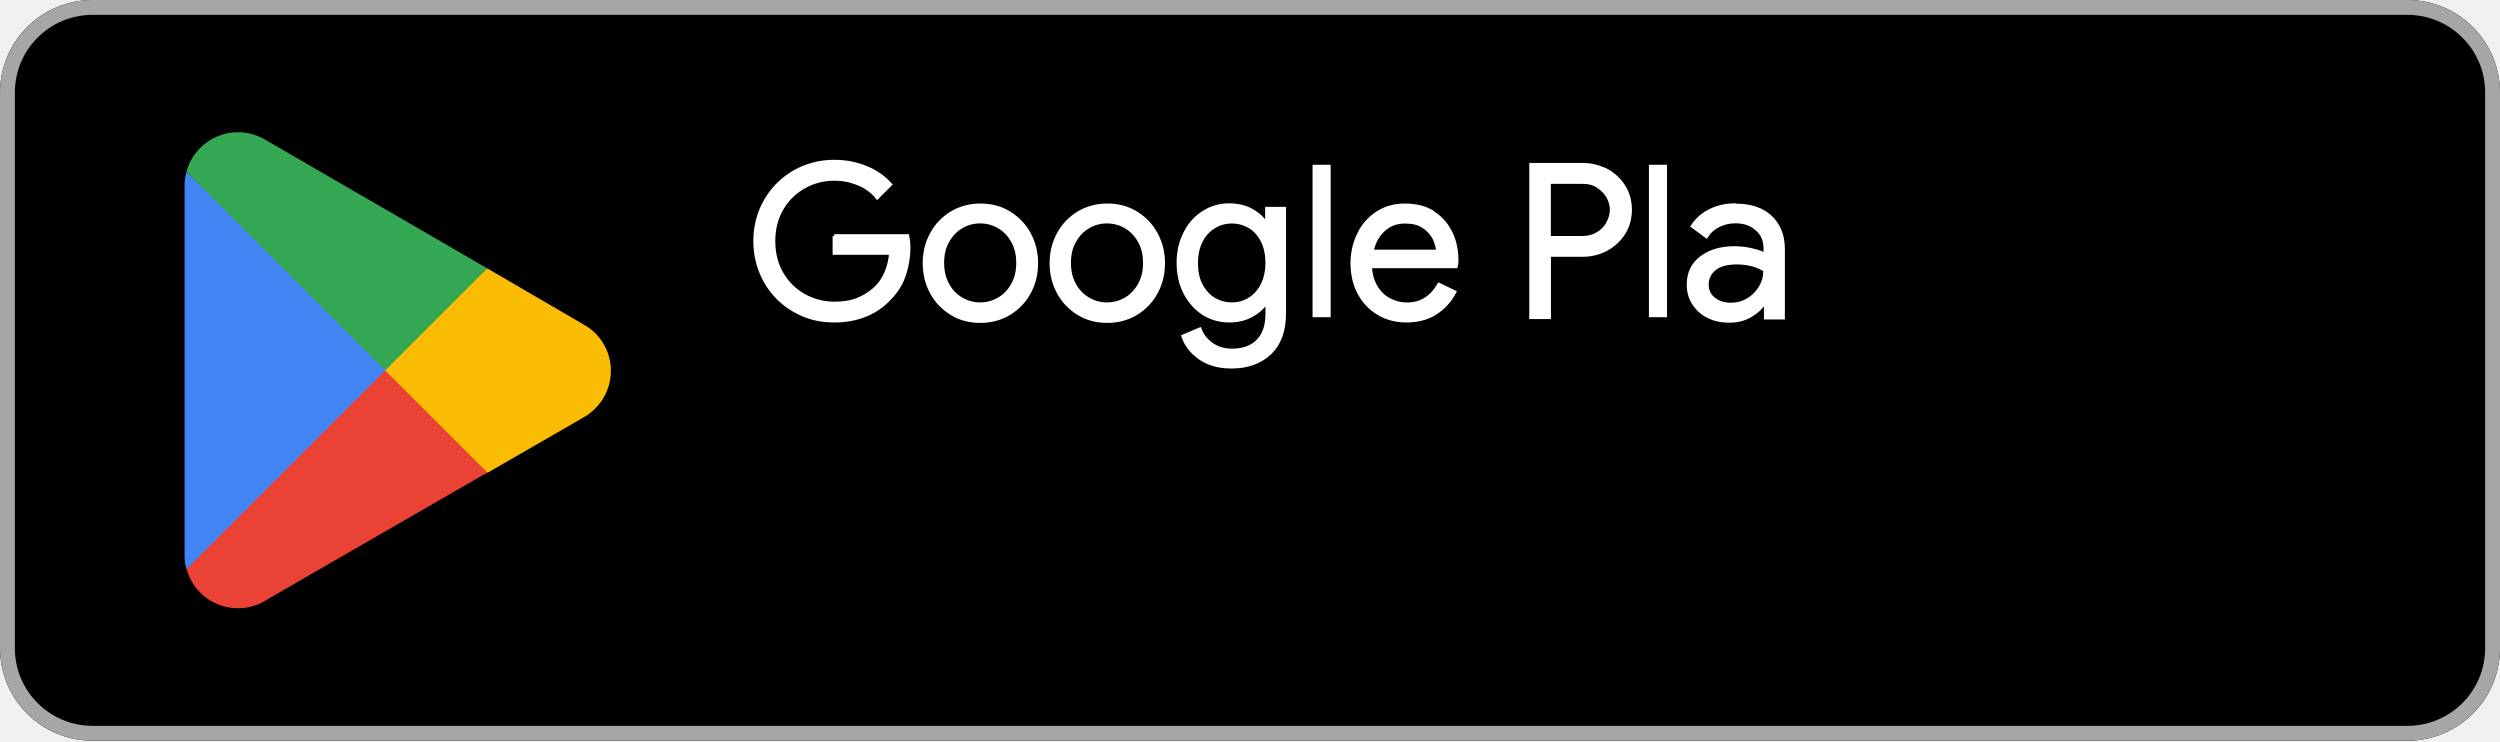
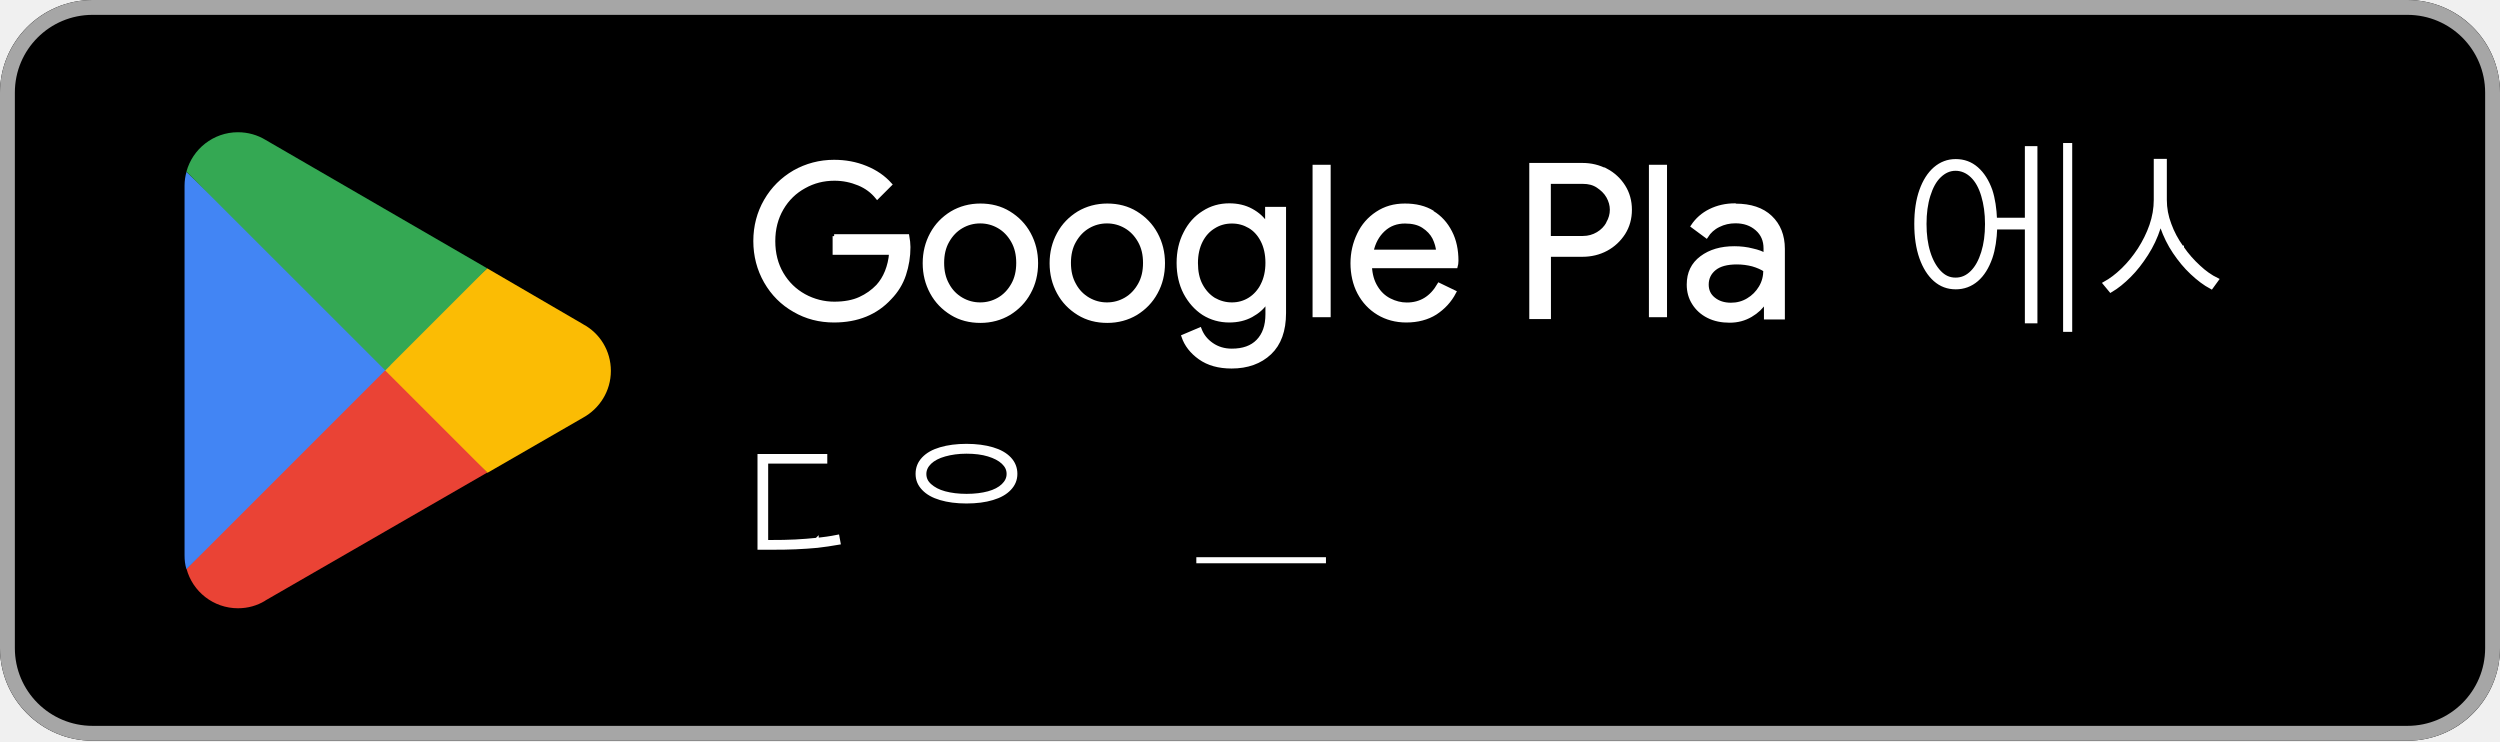
<svg xmlns="http://www.w3.org/2000/svg" class="store-badge" viewBox="0 0 238.96 70.87" role="img">
  <g>
    <rect y="0" width="238.96" height="70.8" rx="8.85" ry="8.85" fill="#000" />
    <path fill="#a6a6a6" d="M230.11,1.42c4.11,0,7.43,3.33,7.43,7.43v53.1c0,4.11-3.33,7.43-7.43,7.43H8.85c-4.11,0-7.43-3.33-7.43-7.43V8.85C1.42,4.74,4.74,1.42,8.85,1.42h221.26M230.11,0H8.85C3.98,0,0,3.98,0,8.85v53.1c0,4.87,3.98,8.85,8.85,8.85h221.26c4.87,0,8.85-3.98,8.85-8.85V8.85C238.96,3.98,234.98,0,230.11,0h0Z" />
    <g>
      <path fill="#ea4335" d="M36.68,34.37l-18.85,20h0c.58,2.18,2.57,3.77,4.92,3.77.94,0,1.82-.25,2.58-.71l.05-.04,21.21-12.23-9.93-10.82h.02v.02Z" />
      <path fill="#fbbc04" d="M55.74,30.98h-.02l-9.15-5.33-10.32,9.19,10.35,10.35,9.12-5.26c1.59-.87,2.67-2.55,2.67-4.48s-1.06-3.61-2.66-4.46h0v-.02Z" />
      <path fill="#4285f4" d="M17.82,16.43c-.11.42-.18.85-.18,1.31v35.35c0,.46.05.89.18,1.31l19.49-19.49s-19.49-18.48-19.49-18.48Z" />
      <path fill="#34a853" d="M36.82,35.4l9.75-9.75-21.19-12.28c-.76-.46-1.66-.73-2.64-.73-2.35,0-4.34,1.61-4.92,3.77h0l18.99,18.98h0v.02Z" />
    </g>
  </g>
  <g>
    <path fill="#fff" d="M79.76,22.57v1.61h5.4c-.05.65-.19,1.24-.41,1.79s-.5.99-.85,1.38c-.48.5-1.04.9-1.7,1.2-.65.3-1.47.46-2.46.46s-1.98-.25-2.87-.74c-.9-.5-1.61-1.19-2.14-2.09s-.8-1.95-.8-3.13.27-2.21.8-3.12,1.26-1.61,2.14-2.09c.89-.5,1.84-.74,2.89-.74.83,0,1.59.16,2.32.46s1.31.74,1.77,1.31l1.24-1.24c-.62-.69-1.38-1.22-2.34-1.61s-1.95-.57-3.03-.57c-1.36,0-2.64.34-3.79.99-1.15.67-2.07,1.58-2.74,2.74s-1.01,2.46-1.01,3.86.34,2.71,1.01,3.88,1.59,2.09,2.74,2.74c1.15.67,2.41.99,3.79.99,2.23,0,4.02-.73,5.35-2.18.62-.64,1.08-1.38,1.36-2.23s.42-1.72.42-2.62c0-.32-.04-.67-.11-1.06h-7.01.02Z" stroke="#fff" stroke-width="0.35" stroke-miterlimit="10" />
    <path fill="#fff" d="M96.45,20.36c-.81-.5-1.73-.73-2.74-.73s-1.93.25-2.74.73c-.81.5-1.45,1.15-1.91,2s-.69,1.77-.69,2.8.23,1.95.69,2.8c.46.85,1.1,1.5,1.91,2,.81.5,1.73.73,2.74.73s1.93-.25,2.74-.73c.81-.5,1.45-1.15,1.91-2,.46-.83.69-1.77.69-2.8s-.23-1.95-.69-2.8-1.1-1.5-1.91-2ZM96.81,27.22c-.34.6-.78,1.06-1.33,1.38-.55.32-1.15.48-1.79.48s-1.24-.16-1.79-.48-1.01-.78-1.33-1.38c-.34-.6-.5-1.29-.5-2.09s.16-1.5.5-2.09c.34-.6.78-1.06,1.33-1.38.55-.32,1.15-.48,1.79-.48s1.24.16,1.79.48c.55.32.99.78,1.33,1.38s.5,1.29.5,2.09-.16,1.5-.5,2.09Z" stroke="#fff" stroke-width="0.35" stroke-miterlimit="10" />
    <path fill="#fff" d="M108.58,20.36c-.81-.5-1.73-.73-2.74-.73s-1.93.25-2.74.73c-.81.5-1.45,1.15-1.91,2s-.69,1.77-.69,2.8.23,1.95.69,2.8c.46.85,1.1,1.5,1.91,2,.81.5,1.73.73,2.74.73s1.93-.25,2.74-.73c.81-.5,1.45-1.15,1.91-2,.46-.83.69-1.77.69-2.8s-.23-1.95-.69-2.8-1.1-1.5-1.91-2ZM108.93,27.22c-.34.6-.78,1.06-1.33,1.38-.55.32-1.15.48-1.79.48s-1.24-.16-1.79-.48-1.01-.78-1.33-1.38c-.34-.6-.5-1.29-.5-2.09s.16-1.5.5-2.09c.34-.6.78-1.06,1.33-1.38.55-.32,1.15-.48,1.79-.48s1.24.16,1.79.48c.55.32.99.78,1.33,1.38s.5,1.29.5,2.09-.16,1.5-.5,2.09Z" stroke="#fff" stroke-width="0.35" stroke-miterlimit="10" />
    <path fill="#fff" d="M121.13,21.42h-.09c-.34-.55-.81-.97-1.43-1.31s-1.33-.5-2.11-.5c-.9,0-1.72.23-2.46.71-.74.46-1.33,1.12-1.75,1.96-.44.85-.65,1.79-.65,2.85s.21,2.02.65,2.87c.44.83,1.03,1.49,1.75,1.96.74.46,1.56.69,2.46.69.78,0,1.49-.16,2.11-.5.62-.34,1.1-.76,1.43-1.29h.09v1.17c0,1.12-.3,1.96-.89,2.57s-1.42.9-2.5.9c-.73,0-1.36-.19-1.91-.57s-.92-.85-1.15-1.45l-1.58.67c.27.8.8,1.49,1.59,2.05.8.57,1.81.85,3.03.85,1.5,0,2.73-.44,3.65-1.31s1.38-2.14,1.38-3.82v-9.97h-1.65v1.49l.02-.04ZM120.67,27.24c-.3.58-.71,1.04-1.22,1.36-.51.32-1.08.48-1.7.48s-1.19-.16-1.72-.46c-.51-.32-.92-.76-1.24-1.36s-.46-1.31-.46-2.12.16-1.52.46-2.11.71-1.04,1.24-1.36c.51-.32,1.08-.48,1.72-.48s1.19.16,1.7.46.92.76,1.22,1.35c.3.58.46,1.31.46,2.12s-.16,1.52-.46,2.11v.02Z" stroke="#fff" stroke-width="0.35" stroke-miterlimit="10" />
    <rect fill="#fff" x="125.46" y="15.75" width="1.73" height="14.57" />
    <path fill="#fff" d="M136.95,20.3c-.74-.46-1.63-.67-2.66-.67s-1.89.25-2.66.76c-.76.5-1.35,1.17-1.75,2.02-.41.85-.62,1.77-.62,2.76s.21,1.98.65,2.81c.44.83,1.06,1.49,1.84,1.96s1.68.71,2.67.71c1.08,0,2.02-.25,2.78-.73.76-.5,1.38-1.15,1.82-2l-1.47-.71c-.73,1.26-1.75,1.88-3.08,1.88-.57,0-1.12-.14-1.65-.41s-.96-.67-1.29-1.22c-.34-.55-.53-1.2-.57-2h8.2c.04-.14.07-.32.07-.53,0-1.03-.19-1.95-.6-2.74-.41-.8-.97-1.43-1.72-1.88l.02-.02ZM131.11,24.04c.18-.85.55-1.54,1.12-2.07s1.26-.78,2.07-.78c.71,0,1.29.14,1.75.44.46.3.81.67,1.03,1.1.21.44.34.87.37,1.31,0,0-6.34,0-6.34,0Z" stroke="#fff" stroke-width="0.35" stroke-miterlimit="10" />
    <path fill="#fff" d="M153.52,16.3c-.69-.37-1.45-.55-2.27-.55h-4.9v14.57h1.72v-5.95h3.19c.81,0,1.58-.18,2.27-.55s1.24-.89,1.66-1.54c.41-.65.62-1.4.62-2.23s-.21-1.58-.62-2.23c-.41-.65-.97-1.17-1.66-1.54v.02ZM153.7,21.35c-.23.41-.55.74-.97.99s-.89.39-1.43.39h-3.24v-5.33h3.24c.55,0,1.03.12,1.43.39s.74.58.97.99c.23.41.35.83.35,1.27s-.12.87-.35,1.27v.02Z" stroke="#fff" stroke-width="0.35" stroke-miterlimit="10" />
    <rect fill="#fff" x="157.61" y="15.75" width="1.73" height="14.57" />
    <path fill="#fff" d="M165.84,19.61c-.87,0-1.66.18-2.37.53s-1.27.85-1.68,1.47l1.31.97c.28-.44.67-.8,1.17-1.04.5-.25,1.03-.37,1.61-.37.83,0,1.5.23,2.05.71s.81,1.1.81,1.86v.64c-.28-.18-.69-.34-1.24-.46-.53-.14-1.12-.21-1.73-.21-1.26,0-2.3.3-3.13.92-.83.62-1.24,1.47-1.24,2.57,0,.67.16,1.26.5,1.79.32.51.78.94,1.38,1.24s1.27.44,2.04.44,1.42-.18,2.02-.53c.6-.35,1.04-.78,1.35-1.27h.09v1.49h1.65v-6.57c0-1.27-.41-2.28-1.2-3.03s-1.91-1.12-3.33-1.12l-.04-.02ZM168.28,27.47c-.3.5-.69.9-1.2,1.2-.5.3-1.04.44-1.63.44-.67,0-1.22-.18-1.65-.53-.44-.35-.65-.81-.65-1.38,0-.62.25-1.13.73-1.52.48-.39,1.2-.58,2.14-.58.53,0,1.03.07,1.5.19.48.14.89.32,1.2.53,0,.6-.14,1.15-.44,1.65Z" stroke="#fff" stroke-width="0.35" stroke-miterlimit="10" />
    <Polygon fill="#fff" points="179.54 19.93 176.41 27.65 176.37 27.65 173.11 19.93 171.24 19.93 175.54 29.67 173.22 34.71 175.01 34.71 181.42 19.93 179.54 19.93" />
  </g>
  <g>
-     <path class="st4" d="M78.08,51.58c-.65.07-1.33.12-2.05.16s-1.52.05-2.43.05h-.35v-7.65h5.65v-.57h-6.32v8.8h1.01c.92,0,1.73,0,2.46-.04s1.42-.07,2.07-.14c.65-.07,1.35-.18,2.05-.3l-.11-.6c-.69.14-1.36.23-2,.3l.02-.02Z" />
-     <polygon class="st4" points="82.27 42.2 81.62 42.2 81.62 55.86 82.27 55.86 82.27 48.46 84.73 48.46 84.73 47.88 82.27 47.88 82.27 42.2" />
-     <polygon class="st4" points="88.54 51.6 87.88 51.6 87.88 54.91 87.88 55.1 87.88 55.51 97.21 55.51 97.21 54.91 88.54 54.91 88.54 51.6" />
-     <polygon class="st4" points="86.2 49.97 92.15 49.97 92.15 53.08 92.84 53.08 92.84 49.97 98.59 49.97 98.59 49.37 86.2 49.37 86.2 49.97" />
-     <path class="st4" d="M89.9,47.63c.71.21,1.52.32,2.48.32s1.79-.11,2.48-.32c.71-.21,1.24-.51,1.63-.92.39-.41.58-.87.58-1.42s-.19-1.04-.58-1.45-.92-.71-1.63-.92-1.54-.32-2.48-.32-1.77.11-2.48.32-1.24.51-1.63.92c-.39.41-.58.89-.58,1.45s.19,1.01.58,1.42.92.71,1.63.92ZM88.88,44.2c.34-.32.81-.57,1.42-.74s1.29-.27,2.09-.27,1.5.09,2.09.27,1.06.42,1.4.74c.34.32.51.67.51,1.1s-.18.78-.51,1.1-.81.57-1.4.73-1.29.25-2.09.25-1.49-.09-2.09-.25-1.06-.41-1.42-.73-.51-.69-.51-1.1.18-.78.51-1.1Z" />
-     <polygon class="st4" points="106.36 50.46 110.95 50.46 110.95 49.9 102.17 49.9 102.17 47.12 110.63 47.12 110.63 43.31 101.48 43.31 101.48 43.9 109.96 43.9 109.96 46.57 101.53 46.57 101.53 49.9 101.53 50.22 101.53 50.46 105.71 50.46 105.71 53.44 99.89 53.44 99.89 54.04 112.28 54.04 112.28 53.44 106.36 53.44 106.36 50.46" />
-     <polygon class="st4" points="125.22 48.94 116.68 48.94 116.68 44.15 125.04 44.15 125.04 43.58 116.01 43.58 116.01 48.94 116.01 49.24 116.01 49.53 125.22 49.53 125.22 48.94" />
-     <rect class="st4" x="114.35" y="53.26" width="12.39" height=".58" />
-     <path class="st4" d="M193.72,20.99h-3.01c-.04-1.04-.18-1.98-.44-2.78-.32-.9-.76-1.59-1.33-2.09-.57-.5-1.24-.74-2-.74s-1.4.25-1.98.74c-.57.5-1.01,1.19-1.33,2.09s-.48,1.96-.48,3.2.16,2.3.48,3.22c.32.9.76,1.61,1.33,2.11.57.5,1.22.74,1.98.74s1.43-.25,2-.74,1.01-1.2,1.33-2.11c.28-.81.42-1.79.46-2.87h2.99v8.97h.85V14.14h-.85v6.87-.02ZM189.54,24.14c-.25.8-.58,1.42-1.04,1.88s-.97.69-1.58.69-1.1-.23-1.54-.69-.8-1.1-1.04-1.88c-.25-.8-.37-1.7-.37-2.73s.12-1.93.37-2.73.58-1.42,1.04-1.86.96-.67,1.54-.67,1.12.23,1.58.67.8,1.06,1.04,1.86.37,1.7.37,2.73-.12,1.93-.37,2.73Z" />
-     <rect class="st4" x="197.2" y="13.67" width=".87" height="18.05" />
-     <path class="st4" d="M208.55,23.65c-.5-.69-.89-1.42-1.17-2.19-.3-.78-.44-1.56-.44-2.35v-3.75h-.9v3.75c0,.81-.14,1.63-.42,2.44s-.67,1.58-1.13,2.3c-.48.73-.99,1.36-1.58,1.93s-1.15.99-1.73,1.31l.57.69c.6-.35,1.19-.83,1.79-1.43.6-.6,1.13-1.29,1.63-2.07s.89-1.61,1.17-2.48c.07-.23.11-.44.16-.67.05.19.09.39.16.58.3.85.69,1.65,1.19,2.39s1.04,1.4,1.66,1.98c.62.58,1.22,1.04,1.86,1.38l.53-.73c-.58-.28-1.17-.69-1.73-1.22-.58-.53-1.12-1.13-1.59-1.82v-.04Z" />
-     <polygon class="st4" points="214.76 13.67 214.76 20.18 209.97 20.18 209.97 20.94 214.76 20.94 214.76 31.72 215.63 31.72 215.63 13.67 214.76 13.67" />
+     <path fill="#fff" d="M78.08,51.58c-.65.07-1.33.12-2.05.16s-1.52.05-2.43.05h-.35v-7.65h5.65v-.57h-6.32v8.8h1.01c.92,0,1.73,0,2.46-.04s1.42-.07,2.07-.14c.65-.07,1.35-.18,2.05-.3l-.11-.6c-.69.14-1.36.23-2,.3l.02-.02Z" stroke="#fff" stroke-width="0.35" stroke-miterlimit="10" />
+     <Polygon fill="#fff" points="82.27 42.2 81.62 42.2 81.62 55.86 82.27 55.86 82.27 48.46 84.73 48.46 84.73 47.88 82.27 47.88 82.27 42.2" />
+     <Polygon fill="#fff" points="88.54 51.6 87.88 51.6 87.88 54.91 87.88 55.1 87.88 55.51 97.21 55.51 97.21 54.91 88.54 54.91 88.54 51.6" />
+     <Polygon fill="#fff" points="86.2 49.97 92.15 49.97 92.15 53.08 92.84 53.08 92.84 49.97 98.59 49.97 98.59 49.37 86.2 49.37 86.2 49.97" />
+     <path fill="#fff" d="M89.9,47.63c.71.21,1.52.32,2.48.32s1.79-.11,2.48-.32c.71-.21,1.24-.51,1.63-.92.39-.41.58-.87.58-1.42s-.19-1.04-.58-1.45-.92-.71-1.63-.92-1.54-.32-2.48-.32-1.77.11-2.48.32-1.24.51-1.63.92c-.39.41-.58.89-.58,1.45s.19,1.01.58,1.42.92.71,1.63.92ZM88.88,44.2c.34-.32.81-.57,1.42-.74s1.29-.27,2.09-.27,1.5.09,2.09.27,1.06.42,1.4.74c.34.32.51.67.51,1.1s-.18.78-.51,1.1-.81.57-1.4.73-1.29.25-2.09.25-1.49-.09-2.09-.25-1.06-.41-1.42-.73-.51-.69-.51-1.1.18-.78.51-1.1Z" stroke="#fff" stroke-width="0.35" stroke-miterlimit="10" />
+     <Polygon fill="#fff" points="106.36 50.46 110.95 50.46 110.95 49.9 102.17 49.9 102.17 47.12 110.63 47.12 110.63 43.31 101.48 43.31 101.48 43.9 109.96 43.9 109.96 46.57 101.53 46.57 101.53 49.9 101.53 50.22 101.53 50.46 105.71 50.46 105.71 53.44 99.89 53.44 99.89 54.04 112.28 54.04 112.28 53.44 106.36 53.44 106.36 50.46" />
+     <Polygon fill="#fff" points="125.22 48.94 116.68 48.94 116.68 44.15 125.04 44.15 125.04 43.58 116.01 43.58 116.01 48.94 116.01 49.24 116.01 49.53 125.22 49.53 125.22 48.94" />
+     <rect fill="#fff" x="114.35" y="53.26" width="12.39" height=".58" />
+     <path fill="#fff" d="M193.72,20.99h-3.01c-.04-1.04-.18-1.98-.44-2.78-.32-.9-.76-1.59-1.33-2.09-.57-.5-1.24-.74-2-.74s-1.4.25-1.98.74c-.57.5-1.01,1.19-1.33,2.09s-.48,1.96-.48,3.2.16,2.3.48,3.22c.32.9.76,1.61,1.33,2.11.57.5,1.22.74,1.98.74s1.43-.25,2-.74,1.01-1.2,1.33-2.11c.28-.81.42-1.79.46-2.87h2.99v8.97h.85V14.14h-.85v6.87-.02ZM189.54,24.14c-.25.8-.58,1.42-1.04,1.88s-.97.69-1.58.69-1.1-.23-1.54-.69-.8-1.1-1.04-1.88c-.25-.8-.37-1.7-.37-2.73s.12-1.93.37-2.73.58-1.42,1.04-1.86.96-.67,1.54-.67,1.12.23,1.58.67.8,1.06,1.04,1.86.37,1.7.37,2.73-.12,1.93-.37,2.73Z" stroke="#fff" stroke-width="0.35" stroke-miterlimit="10" />
+     <rect fill="#fff" x="197.2" y="13.67" width=".87" height="18.05" />
+     <path fill="#fff" d="M208.55,23.65c-.5-.69-.89-1.42-1.17-2.19-.3-.78-.44-1.56-.44-2.35v-3.75h-.9v3.75c0,.81-.14,1.63-.42,2.44s-.67,1.58-1.13,2.3c-.48.73-.99,1.36-1.58,1.93s-1.15.99-1.73,1.31l.57.69c.6-.35,1.19-.83,1.79-1.43.6-.6,1.13-1.29,1.63-2.07s.89-1.61,1.17-2.48c.07-.23.11-.44.16-.67.05.19.09.39.16.58.3.85.69,1.65,1.19,2.39s1.04,1.4,1.66,1.98c.62.58,1.22,1.04,1.86,1.38l.53-.73c-.58-.28-1.17-.69-1.73-1.22-.58-.53-1.12-1.13-1.59-1.82v-.04Z" stroke="#fff" stroke-width="0.35" stroke-miterlimit="10" />
+     <Polygon fill="#fff" points="214.76 13.67 214.76 20.18 209.97 20.18 209.97 20.94 214.76 20.94 214.76 31.72 215.63 31.72 215.63 13.67 214.76 13.67" />
  </g>
</svg>
